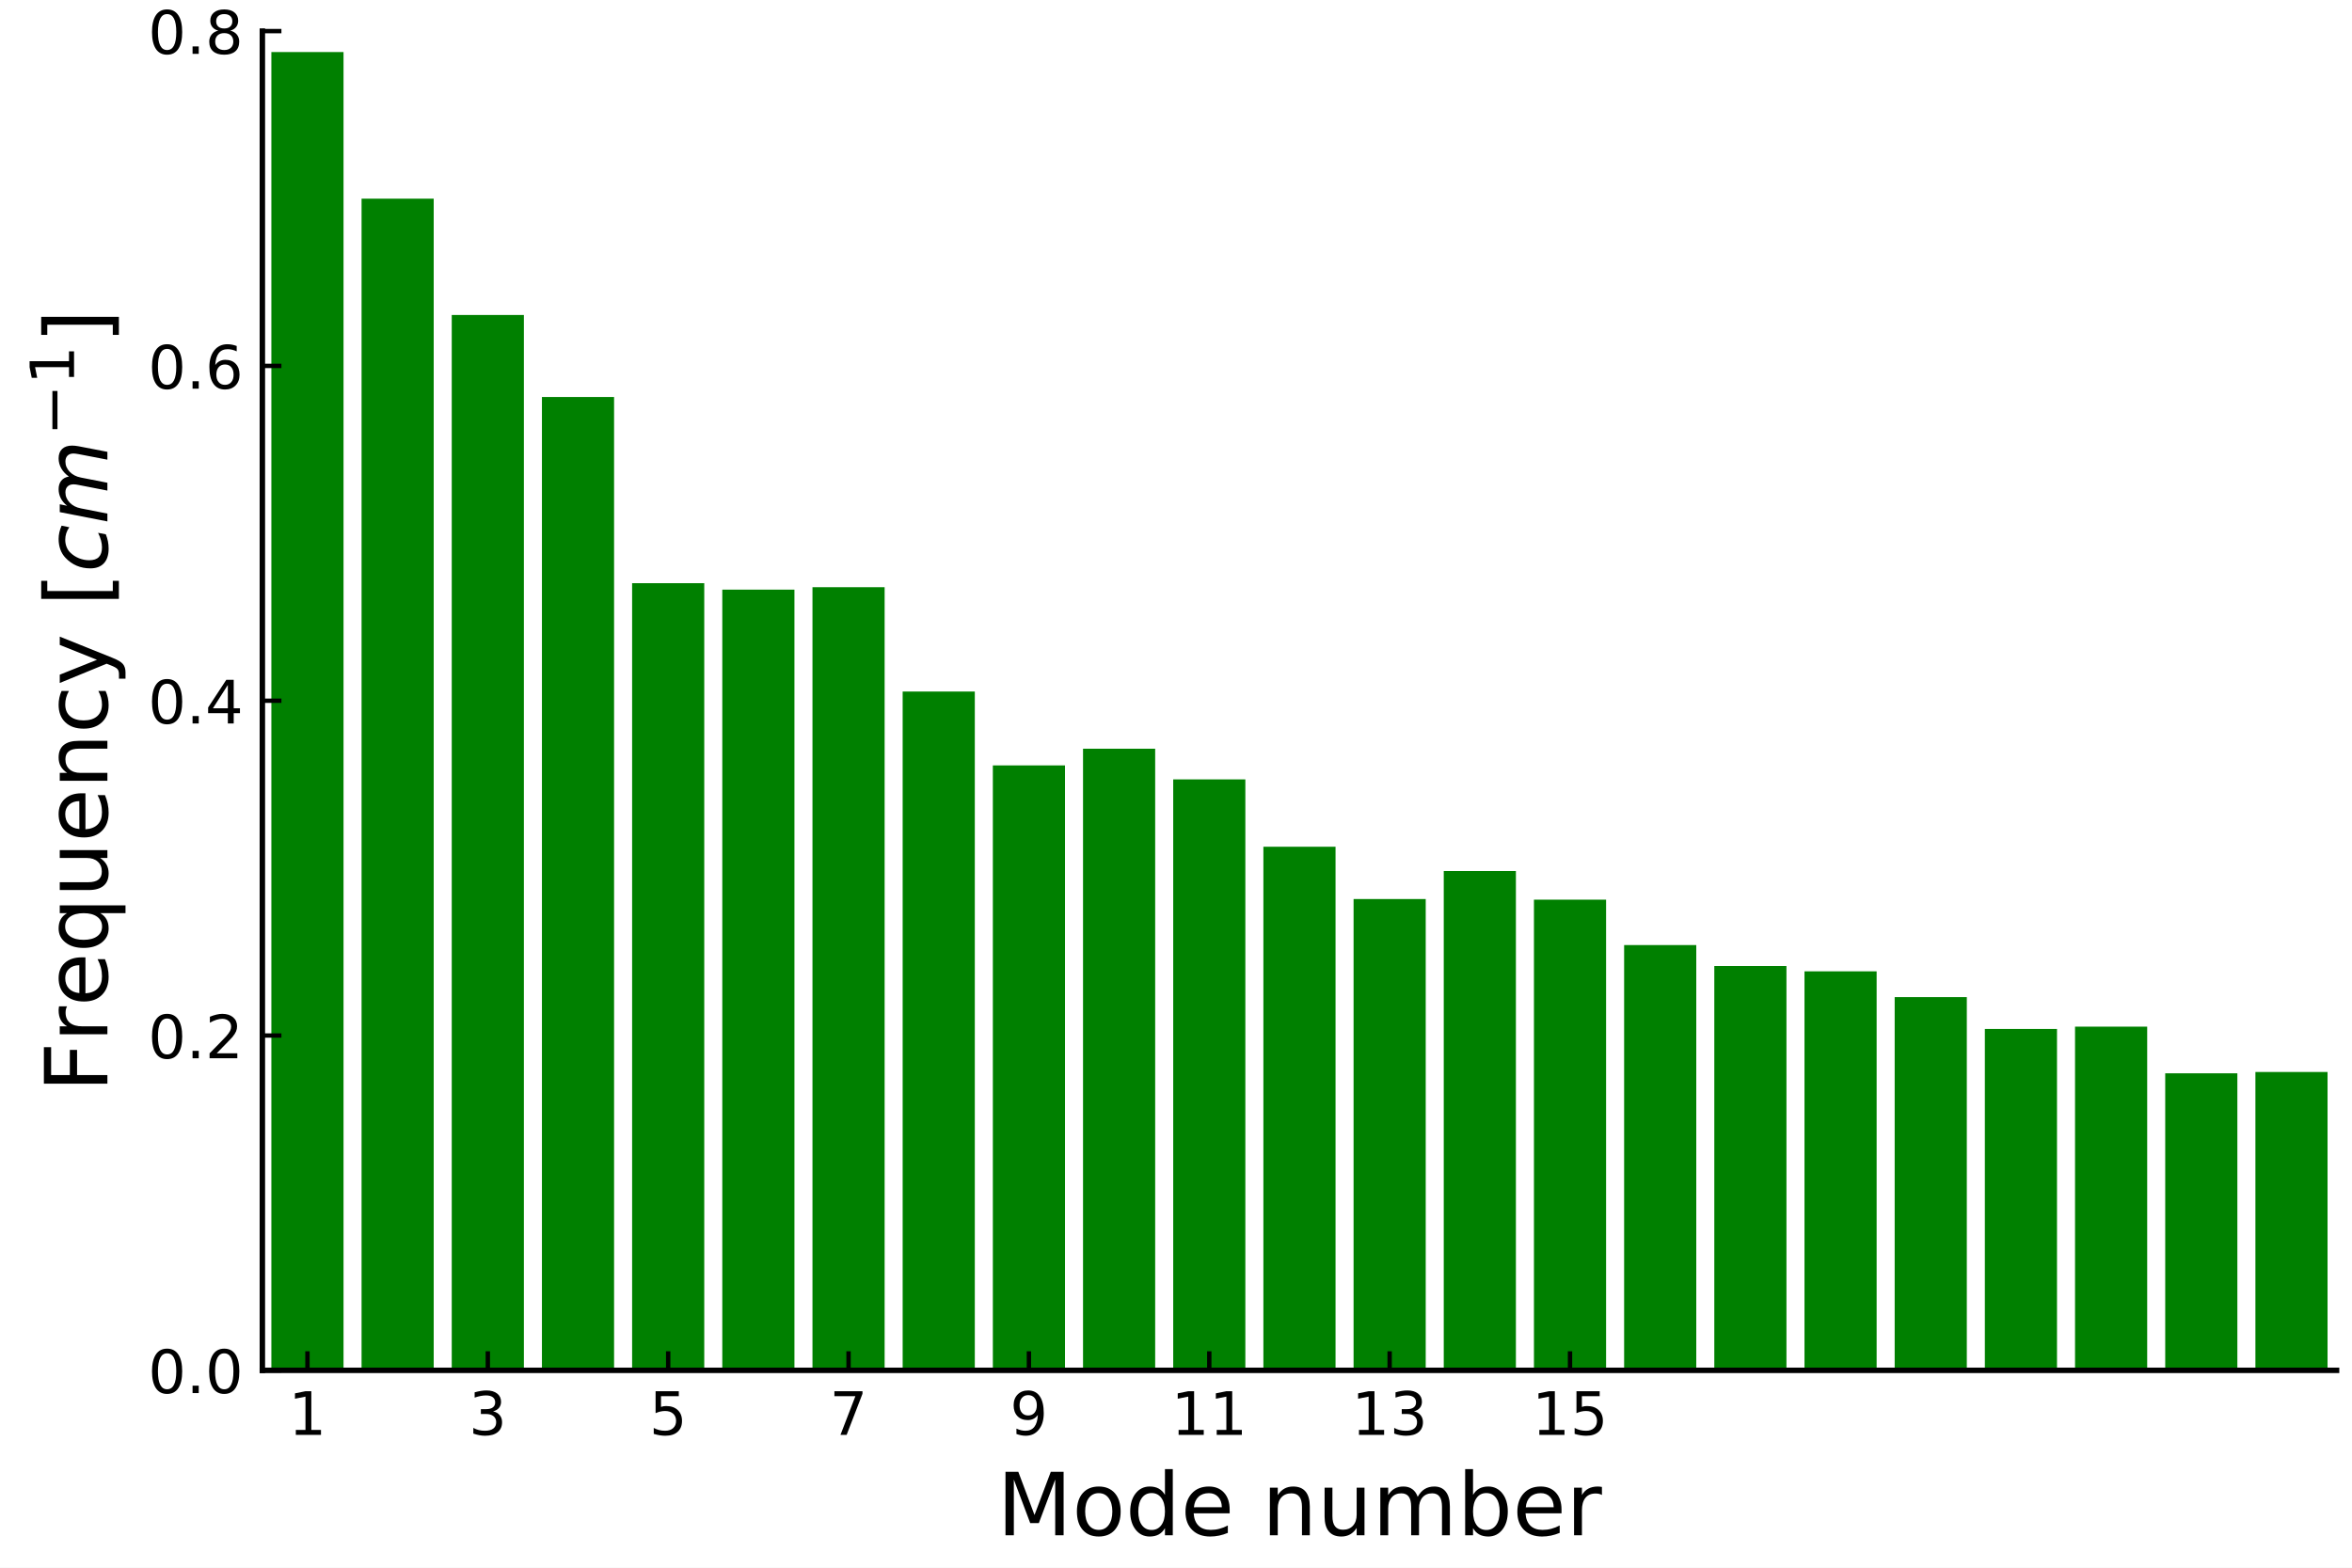
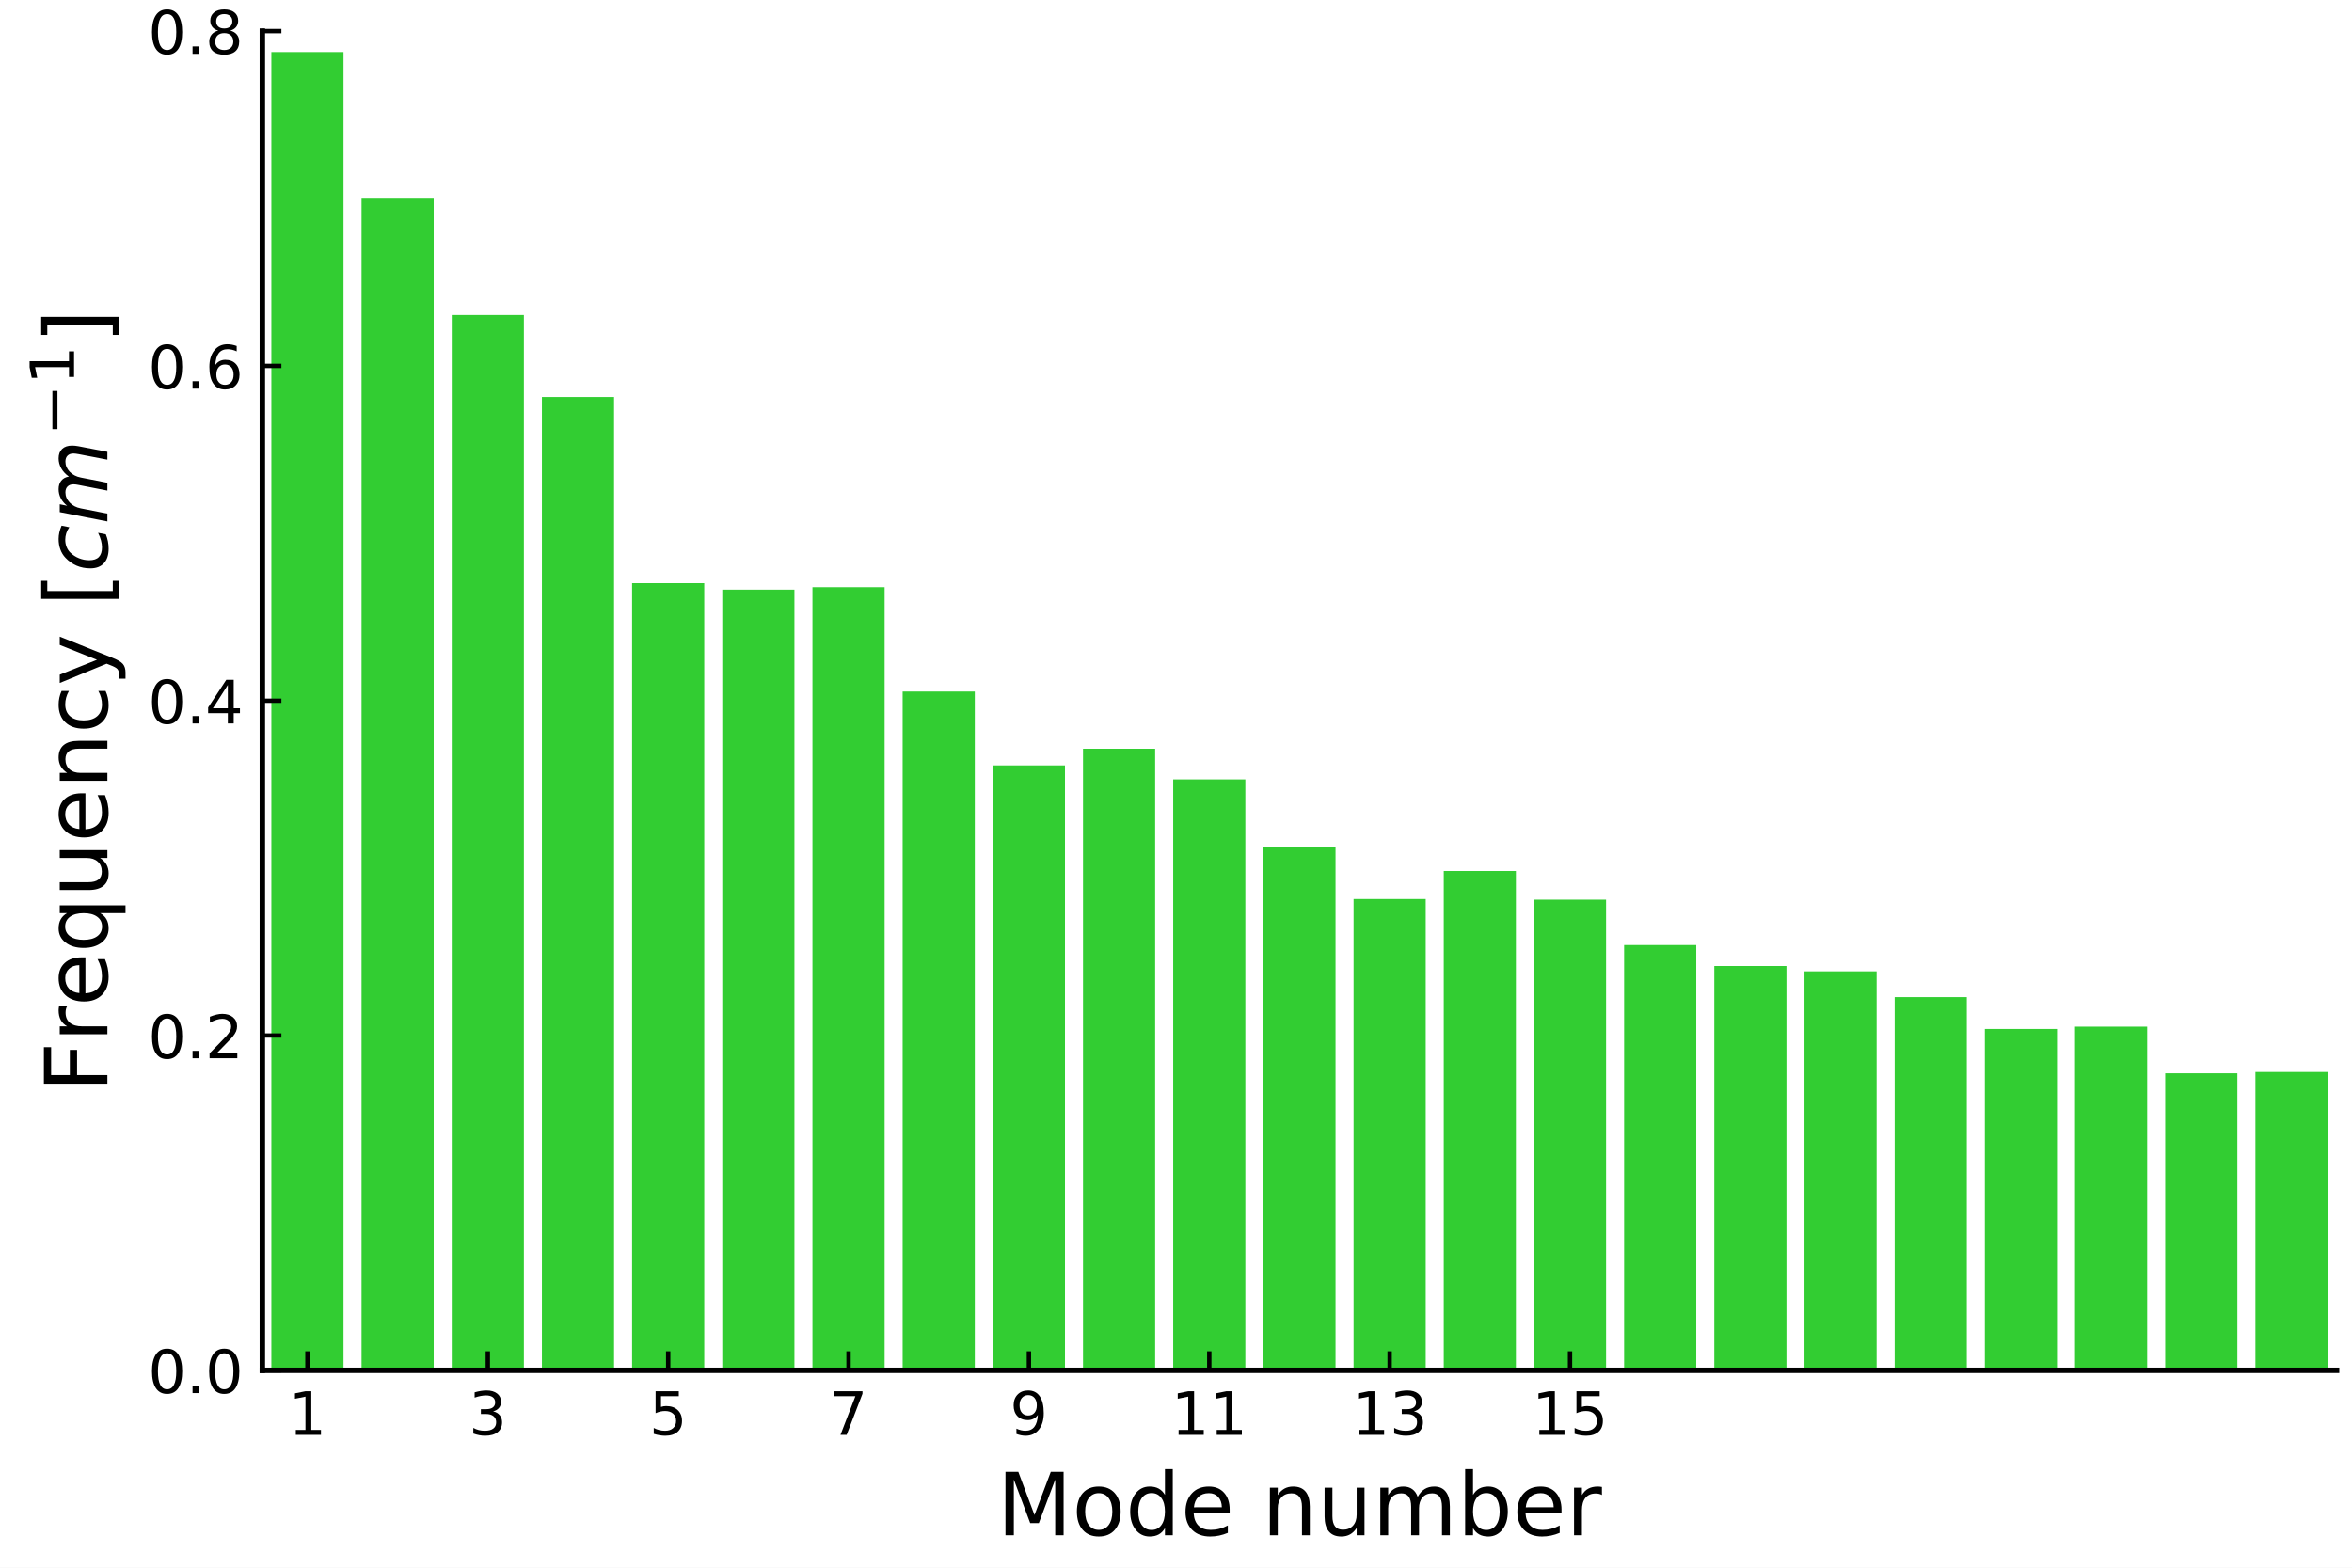
<svg xmlns="http://www.w3.org/2000/svg" xmlns:xlink="http://www.w3.org/1999/xlink" height="288pt" version="1.1" viewBox="0 0 432 288" width="432pt">
  <defs>
    <style type="text/css">
*{stroke-linecap:butt;stroke-linejoin:round;}
  </style>
  </defs>
  <g id="figure_1">
    <g id="patch_1">
      <path d="M 0 288  L 432 288  L 432 0  L 0 0  z " style="fill:#ffffff;" />
    </g>
    <g id="axes_1">
      <g id="patch_2">
        <path d="M 48.189 251.745  L 429.165 251.745  L 429.165 5.715  L 48.189 5.715  z " style="fill:#ffffff;" />
      </g>
      <g id="patch_3">
-         <path clip-path="url(#p17dc1c3882)" d="M 49.845 9.557  L 49.845 251.745  L 63.096 251.745  L 63.096 9.557  L 49.845 9.557  " style="fill:#008000;" />
+         <path clip-path="url(#pca967e86ef)" d="M 49.845 9.557  L 49.845 251.745  L 63.096 251.745  L 63.096 9.557  L 49.845 9.557  " style="fill:#32cd32;" />
      </g>
      <g id="patch_4">
-         <path clip-path="url(#p17dc1c3882)" d="M 66.409 36.5  L 66.409 251.745  L 79.661 251.745  L 79.661 36.5  L 66.409 36.5  " style="fill:#008000;" />
+         <path clip-path="url(#pca967e86ef)" d="M 66.409 36.5  L 66.409 251.745  L 79.661 251.745  L 79.661 36.5  L 66.409 36.5  " style="fill:#32cd32;" />
      </g>
      <g id="patch_5">
-         <path clip-path="url(#p17dc1c3882)" d="M 82.973 57.861  L 82.973 251.745  L 96.225 251.745  L 96.225 57.861  L 82.973 57.861  " style="fill:#008000;" />
+         <path clip-path="url(#pca967e86ef)" d="M 82.973 57.861  L 82.973 251.745  L 96.225 251.745  L 96.225 57.861  L 82.973 57.861  " style="fill:#32cd32;" />
      </g>
      <g id="patch_6">
-         <path clip-path="url(#p17dc1c3882)" d="M 99.538 72.935  L 99.538 251.745  L 112.789 251.745  L 112.789 72.935  L 99.538 72.935  " style="fill:#008000;" />
+         <path clip-path="url(#pca967e86ef)" d="M 99.538 72.935  L 99.538 251.745  L 112.789 251.745  L 112.789 72.935  L 99.538 72.935  " style="fill:#32cd32;" />
      </g>
      <g id="patch_7">
-         <path clip-path="url(#p17dc1c3882)" d="M 116.102 107.131  L 116.102 251.745  L 129.353 251.745  L 129.353 107.131  L 116.102 107.131  " style="fill:#008000;" />
+         <path clip-path="url(#pca967e86ef)" d="M 116.102 107.131  L 116.102 251.745  L 129.353 251.745  L 129.353 107.131  L 116.102 107.131  " style="fill:#32cd32;" />
      </g>
      <g id="patch_8">
-         <path clip-path="url(#p17dc1c3882)" d="M 132.666 108.318  L 132.666 251.745  L 145.917 251.745  L 145.917 108.318  L 132.666 108.318  " style="fill:#008000;" />
+         <path clip-path="url(#pca967e86ef)" d="M 132.666 108.318  L 132.666 251.745  L 145.917 251.745  L 145.917 108.318  L 132.666 108.318  " style="fill:#32cd32;" />
      </g>
      <g id="patch_9">
-         <path clip-path="url(#p17dc1c3882)" d="M 149.23 107.875  L 149.23 251.745  L 162.482 251.745  L 162.482 107.875  L 149.23 107.875  " style="fill:#008000;" />
+         <path clip-path="url(#pca967e86ef)" d="M 149.23 107.875  L 149.23 251.745  L 162.482 251.745  L 162.482 107.875  L 149.23 107.875  " style="fill:#32cd32;" />
      </g>
      <g id="patch_10">
-         <path clip-path="url(#p17dc1c3882)" d="M 165.794 127.047  L 165.794 251.745  L 179.046 251.745  L 179.046 127.047  L 165.794 127.047  " style="fill:#008000;" />
+         <path clip-path="url(#pca967e86ef)" d="M 165.794 127.047  L 165.794 251.745  L 179.046 251.745  L 179.046 127.047  L 165.794 127.047  " style="fill:#32cd32;" />
      </g>
      <g id="patch_11">
-         <path clip-path="url(#p17dc1c3882)" d="M 182.359 140.613  L 182.359 251.745  L 195.61 251.745  L 195.61 140.613  L 182.359 140.613  " style="fill:#008000;" />
+         <path clip-path="url(#pca967e86ef)" d="M 182.359 140.613  L 182.359 251.745  L 195.61 251.745  L 195.61 140.613  L 182.359 140.613  " style="fill:#32cd32;" />
      </g>
      <g id="patch_12">
-         <path clip-path="url(#p17dc1c3882)" d="M 198.923 137.546  L 198.923 251.745  L 212.174 251.745  L 212.174 137.546  L 198.923 137.546  " style="fill:#008000;" />
+         <path clip-path="url(#pca967e86ef)" d="M 198.923 137.546  L 198.923 251.745  L 212.174 251.745  L 212.174 137.546  L 198.923 137.546  " style="fill:#32cd32;" />
      </g>
      <g id="patch_13">
-         <path clip-path="url(#p17dc1c3882)" d="M 215.487 143.185  L 215.487 251.745  L 228.738 251.745  L 228.738 143.185  L 215.487 143.185  " style="fill:#008000;" />
+         <path clip-path="url(#pca967e86ef)" d="M 215.487 143.185  L 215.487 251.745  L 228.738 251.745  L 228.738 143.185  L 215.487 143.185  " style="fill:#32cd32;" />
      </g>
      <g id="patch_14">
-         <path clip-path="url(#p17dc1c3882)" d="M 232.051 155.551  L 232.051 251.745  L 245.303 251.745  L 245.303 155.551  L 232.051 155.551  " style="fill:#008000;" />
+         <path clip-path="url(#pca967e86ef)" d="M 232.051 155.551  L 232.051 251.745  L 245.303 251.745  L 245.303 155.551  L 232.051 155.551  " style="fill:#32cd32;" />
      </g>
      <g id="patch_15">
-         <path clip-path="url(#p17dc1c3882)" d="M 248.616 165.162  L 248.616 251.745  L 261.867 251.745  L 261.867 165.162  L 248.616 165.162  " style="fill:#008000;" />
+         <path clip-path="url(#pca967e86ef)" d="M 248.616 165.162  L 248.616 251.745  L 261.867 251.745  L 261.867 165.162  L 248.616 165.162  " style="fill:#32cd32;" />
      </g>
      <g id="patch_16">
-         <path clip-path="url(#p17dc1c3882)" d="M 265.18 160.016  L 265.18 251.745  L 278.431 251.745  L 278.431 160.016  L 265.18 160.016  " style="fill:#008000;" />
+         <path clip-path="url(#pca967e86ef)" d="M 265.18 160.016  L 265.18 251.745  L 278.431 251.745  L 278.431 160.016  L 265.18 160.016  " style="fill:#32cd32;" />
      </g>
      <g id="patch_17">
-         <path clip-path="url(#p17dc1c3882)" d="M 281.744 165.281  L 281.744 251.745  L 294.995 251.745  L 294.995 165.281  L 281.744 165.281  " style="fill:#008000;" />
+         <path clip-path="url(#pca967e86ef)" d="M 281.744 165.281  L 281.744 251.745  L 294.995 251.745  L 294.995 165.281  L 281.744 165.281  " style="fill:#32cd32;" />
      </g>
      <g id="patch_18">
-         <path clip-path="url(#p17dc1c3882)" d="M 298.308 173.622  L 298.308 251.745  L 311.56 251.745  L 311.56 173.622  L 298.308 173.622  " style="fill:#008000;" />
+         <path clip-path="url(#pca967e86ef)" d="M 298.308 173.622  L 298.308 251.745  L 311.56 251.745  L 311.56 173.622  L 298.308 173.622  " style="fill:#32cd32;" />
      </g>
      <g id="patch_19">
-         <path clip-path="url(#p17dc1c3882)" d="M 314.872 177.462  L 314.872 251.745  L 328.124 251.745  L 328.124 177.462  L 314.872 177.462  " style="fill:#008000;" />
+         <path clip-path="url(#pca967e86ef)" d="M 314.872 177.462  L 314.872 251.745  L 328.124 251.745  L 328.124 177.462  L 314.872 177.462  " style="fill:#32cd32;" />
      </g>
      <g id="patch_20">
-         <path clip-path="url(#p17dc1c3882)" d="M 331.437 178.445  L 331.437 251.745  L 344.688 251.745  L 344.688 178.445  L 331.437 178.445  " style="fill:#008000;" />
+         <path clip-path="url(#pca967e86ef)" d="M 331.437 178.445  L 331.437 251.745  L 344.688 251.745  L 344.688 178.445  L 331.437 178.445  " style="fill:#32cd32;" />
      </g>
      <g id="patch_21">
-         <path clip-path="url(#p17dc1c3882)" d="M 348.001 183.179  L 348.001 251.745  L 361.252 251.745  L 361.252 183.179  L 348.001 183.179  " style="fill:#008000;" />
+         <path clip-path="url(#pca967e86ef)" d="M 348.001 183.179  L 348.001 251.745  L 361.252 251.745  L 361.252 183.179  L 348.001 183.179  " style="fill:#32cd32;" />
      </g>
      <g id="patch_22">
-         <path clip-path="url(#p17dc1c3882)" d="M 364.565 189.032  L 364.565 251.745  L 377.816 251.745  L 377.816 189.032  L 364.565 189.032  " style="fill:#008000;" />
+         <path clip-path="url(#pca967e86ef)" d="M 364.565 189.032  L 364.565 251.745  L 377.816 251.745  L 377.816 189.032  L 364.565 189.032  " style="fill:#32cd32;" />
      </g>
      <g id="patch_23">
-         <path clip-path="url(#p17dc1c3882)" d="M 381.129 188.61  L 381.129 251.745  L 394.381 251.745  L 394.381 188.61  L 381.129 188.61  " style="fill:#008000;" />
+         <path clip-path="url(#pca967e86ef)" d="M 381.129 188.61  L 381.129 251.745  L 394.381 251.745  L 394.381 188.61  L 381.129 188.61  " style="fill:#32cd32;" />
      </g>
      <g id="patch_24">
-         <path clip-path="url(#p17dc1c3882)" d="M 397.693 197.176  L 397.693 251.745  L 410.945 251.745  L 410.945 197.176  L 397.693 197.176  " style="fill:#008000;" />
+         <path clip-path="url(#pca967e86ef)" d="M 397.693 197.176  L 397.693 251.745  L 410.945 251.745  L 410.945 197.176  L 397.693 197.176  " style="fill:#32cd32;" />
      </g>
      <g id="patch_25">
-         <path clip-path="url(#p17dc1c3882)" d="M 414.258 196.931  L 414.258 251.745  L 427.509 251.745  L 427.509 196.931  L 414.258 196.931  " style="fill:#008000;" />
+         <path clip-path="url(#pca967e86ef)" d="M 414.258 196.931  L 414.258 251.745  L 427.509 251.745  L 427.509 196.931  L 414.258 196.931  " style="fill:#32cd32;" />
      </g>
      <g id="patch_26">
-         <path clip-path="url(#p17dc1c3882)" d="M 430.822 195.878  L 430.822 251.745  L 444.073 251.745  L 444.073 195.878  L 430.822 195.878  " style="fill:#008000;" />
+         <path clip-path="url(#pca967e86ef)" d="M 430.822 195.878  L 430.822 251.745  L 444.073 251.745  L 444.073 195.878  L 430.822 195.878  " style="fill:#32cd32;" />
      </g>
      <g id="matplotlib.axis_1">
        <g id="xtick_1">
          <g id="line2d_1">
            <defs>
-               <path d="M 0 0  L 0 -3.5  " id="mfbab6a292d" style="stroke:#000000;stroke-width:0.8;" />
-             </defs>
-             <g>
-               <use style="stroke:#000000;stroke-width:0.8;" x="56.471" xlink:href="#mfbab6a292d" y="251.745" />
+               <path d="M 0 0  L 0 -3.5  " id="mb9068dacff" style="stroke:#000000;stroke-width:0.8;" />
+             </defs>
+             <g>
+               <use style="stroke:#000000;stroke-width:0.8;" x="56.471" xlink:href="#mb9068dacff" y="251.745" />
            </g>
          </g>
          <g id="text_1">
            <defs>
              <path d="M 12.406 8.297  L 28.516 8.297  L 28.516 63.922  L 10.984 60.406  L 10.984 69.391  L 28.422 72.906  L 38.281 72.906  L 38.281 8.297  L 54.391 8.297  L 54.391 0  L 12.406 0  z " id="DejaVuSans-31" />
            </defs>
            <g transform="translate(52.97137 263.6036)scale(0.11 -0.11)">
              <use xlink:href="#DejaVuSans-31" />
            </g>
          </g>
        </g>
        <g id="xtick_2">
          <g id="line2d_2">
            <g>
-               <use style="stroke:#000000;stroke-width:0.8;" x="89.599" xlink:href="#mfbab6a292d" y="251.745" />
+               <use style="stroke:#000000;stroke-width:0.8;" x="89.599" xlink:href="#mb9068dacff" y="251.745" />
            </g>
          </g>
          <g id="text_2">
            <defs>
              <path d="M 40.578 39.312  Q 47.656 37.797 51.625 33  Q 55.609 28.219 55.609 21.188  Q 55.609 10.406 48.188 4.484  Q 40.766 -1.422 27.094 -1.422  Q 22.516 -1.422 17.656 -0.516  Q 12.797 0.391 7.625 2.203  L 7.625 11.719  Q 11.719 9.328 16.594 8.109  Q 21.484 6.891 26.812 6.891  Q 36.078 6.891 40.938 10.547  Q 45.797 14.203 45.797 21.188  Q 45.797 27.641 41.281 31.266  Q 36.766 34.906 28.719 34.906  L 20.219 34.906  L 20.219 43.016  L 29.109 43.016  Q 36.375 43.016 40.234 45.922  Q 44.094 48.828 44.094 54.297  Q 44.094 59.906 40.109 62.906  Q 36.141 65.922 28.719 65.922  Q 24.656 65.922 20.016 65.031  Q 15.375 64.156 9.812 62.312  L 9.812 71.094  Q 15.438 72.656 20.344 73.438  Q 25.25 74.219 29.594 74.219  Q 40.828 74.219 47.359 69.109  Q 53.906 64.016 53.906 55.328  Q 53.906 49.266 50.438 45.094  Q 46.969 40.922 40.578 39.312  z " id="DejaVuSans-33" />
            </defs>
            <g transform="translate(86.09978 263.6036)scale(0.11 -0.11)">
              <use xlink:href="#DejaVuSans-33" />
            </g>
          </g>
        </g>
        <g id="xtick_3">
          <g id="line2d_3">
            <g>
-               <use style="stroke:#000000;stroke-width:0.8;" x="122.728" xlink:href="#mfbab6a292d" y="251.745" />
+               <use style="stroke:#000000;stroke-width:0.8;" x="122.728" xlink:href="#mb9068dacff" y="251.745" />
            </g>
          </g>
          <g id="text_3">
            <defs>
              <path d="M 10.797 72.906  L 49.516 72.906  L 49.516 64.594  L 19.828 64.594  L 19.828 46.734  Q 21.969 47.469 24.109 47.828  Q 26.266 48.188 28.422 48.188  Q 40.625 48.188 47.75 41.5  Q 54.891 34.812 54.891 23.391  Q 54.891 11.625 47.562 5.094  Q 40.234 -1.422 26.906 -1.422  Q 22.312 -1.422 17.547 -0.641  Q 12.797 0.141 7.719 1.703  L 7.719 11.625  Q 12.109 9.234 16.797 8.062  Q 21.484 6.891 26.703 6.891  Q 35.156 6.891 40.078 11.328  Q 45.016 15.766 45.016 23.391  Q 45.016 31 40.078 35.438  Q 35.156 39.891 26.703 39.891  Q 22.75 39.891 18.812 39.016  Q 14.891 38.141 10.797 36.281  z " id="DejaVuSans-35" />
            </defs>
            <g transform="translate(119.2282 263.6036)scale(0.11 -0.11)">
              <use xlink:href="#DejaVuSans-35" />
            </g>
          </g>
        </g>
        <g id="xtick_4">
          <g id="line2d_4">
            <g>
-               <use style="stroke:#000000;stroke-width:0.8;" x="155.856" xlink:href="#mfbab6a292d" y="251.745" />
+               <use style="stroke:#000000;stroke-width:0.8;" x="155.856" xlink:href="#mb9068dacff" y="251.745" />
            </g>
          </g>
          <g id="text_4">
            <defs>
              <path d="M 8.203 72.906  L 55.078 72.906  L 55.078 68.703  L 28.609 0  L 18.312 0  L 43.219 64.594  L 8.203 64.594  z " id="DejaVuSans-37" />
            </defs>
            <g transform="translate(152.3566 263.6036)scale(0.11 -0.11)">
              <use xlink:href="#DejaVuSans-37" />
            </g>
          </g>
        </g>
        <g id="xtick_5">
          <g id="line2d_5">
            <g>
-               <use style="stroke:#000000;stroke-width:0.8;" x="188.984" xlink:href="#mfbab6a292d" y="251.745" />
+               <use style="stroke:#000000;stroke-width:0.8;" x="188.984" xlink:href="#mb9068dacff" y="251.745" />
            </g>
          </g>
          <g id="text_5">
            <defs>
              <path d="M 10.984 1.516  L 10.984 10.5  Q 14.703 8.734 18.5 7.812  Q 22.312 6.891 25.984 6.891  Q 35.75 6.891 40.891 13.453  Q 46.047 20.016 46.781 33.406  Q 43.953 29.203 39.594 26.953  Q 35.25 24.703 29.984 24.703  Q 19.047 24.703 12.672 31.312  Q 6.297 37.938 6.297 49.422  Q 6.297 60.641 12.938 67.422  Q 19.578 74.219 30.609 74.219  Q 43.266 74.219 49.922 64.516  Q 56.594 54.828 56.594 36.375  Q 56.594 19.141 48.406 8.859  Q 40.234 -1.422 26.422 -1.422  Q 22.703 -1.422 18.891 -0.688  Q 15.094 0.047 10.984 1.516  z M 30.609 32.422  Q 37.25 32.422 41.125 36.953  Q 45.016 41.5 45.016 49.422  Q 45.016 57.281 41.125 61.844  Q 37.25 66.406 30.609 66.406  Q 23.969 66.406 20.094 61.844  Q 16.219 57.281 16.219 49.422  Q 16.219 41.5 20.094 36.953  Q 23.969 32.422 30.609 32.422  z " id="DejaVuSans-39" />
            </defs>
            <g transform="translate(185.485 263.6036)scale(0.11 -0.11)">
              <use xlink:href="#DejaVuSans-39" />
            </g>
          </g>
        </g>
        <g id="xtick_6">
          <g id="line2d_6">
            <g>
-               <use style="stroke:#000000;stroke-width:0.8;" x="222.113" xlink:href="#mfbab6a292d" y="251.745" />
+               <use style="stroke:#000000;stroke-width:0.8;" x="222.113" xlink:href="#mb9068dacff" y="251.745" />
            </g>
          </g>
          <g id="text_6">
            <g transform="translate(215.114 263.6036)scale(0.11 -0.11)">
              <use xlink:href="#DejaVuSans-31" />
              <use x="63.623" xlink:href="#DejaVuSans-31" />
            </g>
          </g>
        </g>
        <g id="xtick_7">
          <g id="line2d_7">
            <g>
-               <use style="stroke:#000000;stroke-width:0.8;" x="255.241" xlink:href="#mfbab6a292d" y="251.745" />
+               <use style="stroke:#000000;stroke-width:0.8;" x="255.241" xlink:href="#mb9068dacff" y="251.745" />
            </g>
          </g>
          <g id="text_7">
            <g transform="translate(248.2425 263.6036)scale(0.11 -0.11)">
              <use xlink:href="#DejaVuSans-31" />
              <use x="63.623" xlink:href="#DejaVuSans-33" />
            </g>
          </g>
        </g>
        <g id="xtick_8">
          <g id="line2d_8">
            <g>
-               <use style="stroke:#000000;stroke-width:0.8;" x="288.37" xlink:href="#mfbab6a292d" y="251.745" />
+               <use style="stroke:#000000;stroke-width:0.8;" x="288.37" xlink:href="#mb9068dacff" y="251.745" />
            </g>
          </g>
          <g id="text_8">
            <g transform="translate(281.3709 263.6036)scale(0.11 -0.11)">
              <use xlink:href="#DejaVuSans-31" />
              <use x="63.623" xlink:href="#DejaVuSans-35" />
            </g>
          </g>
        </g>
        <g id="text_9">
          <defs>
            <path d="M 9.812 72.906  L 24.516 72.906  L 43.109 23.297  L 61.812 72.906  L 76.516 72.906  L 76.516 0  L 66.891 0  L 66.891 64.016  L 48.094 14.016  L 38.188 14.016  L 19.391 64.016  L 19.391 0  L 9.812 0  z " id="DejaVuSans-4d" />
            <path d="M 30.609 48.391  Q 23.391 48.391 19.188 42.75  Q 14.984 37.109 14.984 27.297  Q 14.984 17.484 19.156 11.844  Q 23.344 6.203 30.609 6.203  Q 37.797 6.203 41.984 11.859  Q 46.188 17.531 46.188 27.297  Q 46.188 37.016 41.984 42.703  Q 37.797 48.391 30.609 48.391  z M 30.609 56  Q 42.328 56 49.016 48.375  Q 55.719 40.766 55.719 27.297  Q 55.719 13.875 49.016 6.219  Q 42.328 -1.422 30.609 -1.422  Q 18.844 -1.422 12.172 6.219  Q 5.516 13.875 5.516 27.297  Q 5.516 40.766 12.172 48.375  Q 18.844 56 30.609 56  z " id="DejaVuSans-6f" />
            <path d="M 45.406 46.391  L 45.406 75.984  L 54.391 75.984  L 54.391 0  L 45.406 0  L 45.406 8.203  Q 42.578 3.328 38.25 0.953  Q 33.938 -1.422 27.875 -1.422  Q 17.969 -1.422 11.734 6.484  Q 5.516 14.406 5.516 27.297  Q 5.516 40.188 11.734 48.094  Q 17.969 56 27.875 56  Q 33.938 56 38.25 53.625  Q 42.578 51.266 45.406 46.391  z M 14.797 27.297  Q 14.797 17.391 18.875 11.75  Q 22.953 6.109 30.078 6.109  Q 37.203 6.109 41.297 11.75  Q 45.406 17.391 45.406 27.297  Q 45.406 37.203 41.297 42.844  Q 37.203 48.484 30.078 48.484  Q 22.953 48.484 18.875 42.844  Q 14.797 37.203 14.797 27.297  z " id="DejaVuSans-64" />
            <path d="M 56.203 29.594  L 56.203 25.203  L 14.891 25.203  Q 15.484 15.922 20.484 11.062  Q 25.484 6.203 34.422 6.203  Q 39.594 6.203 44.453 7.469  Q 49.312 8.734 54.109 11.281  L 54.109 2.781  Q 49.266 0.734 44.188 -0.344  Q 39.109 -1.422 33.891 -1.422  Q 20.797 -1.422 13.156 6.188  Q 5.516 13.812 5.516 26.812  Q 5.516 40.234 12.766 48.109  Q 20.016 56 32.328 56  Q 43.359 56 49.781 48.891  Q 56.203 41.797 56.203 29.594  z M 47.219 32.234  Q 47.125 39.594 43.094 43.984  Q 39.062 48.391 32.422 48.391  Q 24.906 48.391 20.391 44.141  Q 15.875 39.891 15.188 32.172  z " id="DejaVuSans-65" />
            <path id="DejaVuSans-20" />
            <path d="M 54.891 33.016  L 54.891 0  L 45.906 0  L 45.906 32.719  Q 45.906 40.484 42.875 44.328  Q 39.844 48.188 33.797 48.188  Q 26.516 48.188 22.312 43.547  Q 18.109 38.922 18.109 30.906  L 18.109 0  L 9.078 0  L 9.078 54.688  L 18.109 54.688  L 18.109 46.188  Q 21.344 51.125 25.703 53.562  Q 30.078 56 35.797 56  Q 45.219 56 50.047 50.172  Q 54.891 44.344 54.891 33.016  z " id="DejaVuSans-6e" />
            <path d="M 8.5 21.578  L 8.5 54.688  L 17.484 54.688  L 17.484 21.922  Q 17.484 14.156 20.5 10.266  Q 23.531 6.391 29.594 6.391  Q 36.859 6.391 41.078 11.031  Q 45.312 15.672 45.312 23.688  L 45.312 54.688  L 54.297 54.688  L 54.297 0  L 45.312 0  L 45.312 8.406  Q 42.047 3.422 37.719 1  Q 33.406 -1.422 27.688 -1.422  Q 18.266 -1.422 13.375 4.438  Q 8.5 10.297 8.5 21.578  z M 31.109 56  z " id="DejaVuSans-75" />
            <path d="M 52 44.188  Q 55.375 50.25 60.062 53.125  Q 64.75 56 71.094 56  Q 79.641 56 84.281 50.016  Q 88.922 44.047 88.922 33.016  L 88.922 0  L 79.891 0  L 79.891 32.719  Q 79.891 40.578 77.094 44.375  Q 74.312 48.188 68.609 48.188  Q 61.625 48.188 57.562 43.547  Q 53.516 38.922 53.516 30.906  L 53.516 0  L 44.484 0  L 44.484 32.719  Q 44.484 40.625 41.703 44.406  Q 38.922 48.188 33.109 48.188  Q 26.219 48.188 22.156 43.531  Q 18.109 38.875 18.109 30.906  L 18.109 0  L 9.078 0  L 9.078 54.688  L 18.109 54.688  L 18.109 46.188  Q 21.188 51.219 25.484 53.609  Q 29.781 56 35.688 56  Q 41.656 56 45.828 52.969  Q 50 49.953 52 44.188  z " id="DejaVuSans-6d" />
            <path d="M 48.688 27.297  Q 48.688 37.203 44.609 42.844  Q 40.531 48.484 33.406 48.484  Q 26.266 48.484 22.188 42.844  Q 18.109 37.203 18.109 27.297  Q 18.109 17.391 22.188 11.75  Q 26.266 6.109 33.406 6.109  Q 40.531 6.109 44.609 11.75  Q 48.688 17.391 48.688 27.297  z M 18.109 46.391  Q 20.953 51.266 25.266 53.625  Q 29.594 56 35.594 56  Q 45.562 56 51.781 48.094  Q 58.016 40.188 58.016 27.297  Q 58.016 14.406 51.781 6.484  Q 45.562 -1.422 35.594 -1.422  Q 29.594 -1.422 25.266 0.953  Q 20.953 3.328 18.109 8.203  L 18.109 0  L 9.078 0  L 9.078 75.984  L 18.109 75.984  z " id="DejaVuSans-62" />
            <path d="M 41.109 46.297  Q 39.594 47.172 37.812 47.578  Q 36.031 48 33.891 48  Q 26.266 48 22.188 43.047  Q 18.109 38.094 18.109 28.812  L 18.109 0  L 9.078 0  L 9.078 54.688  L 18.109 54.688  L 18.109 46.188  Q 20.953 51.172 25.484 53.578  Q 30.031 56 36.531 56  Q 37.453 56 38.578 55.875  Q 39.703 55.766 41.062 55.516  z " id="DejaVuSans-72" />
          </defs>
          <g transform="translate(183.1132 282.0488)scale(0.16 -0.16)">
            <use xlink:href="#DejaVuSans-4d" />
            <use x="86.279" xlink:href="#DejaVuSans-6f" />
            <use x="147.461" xlink:href="#DejaVuSans-64" />
            <use x="210.938" xlink:href="#DejaVuSans-65" />
            <use x="272.461" xlink:href="#DejaVuSans-20" />
            <use x="304.248" xlink:href="#DejaVuSans-6e" />
            <use x="367.627" xlink:href="#DejaVuSans-75" />
            <use x="431.006" xlink:href="#DejaVuSans-6d" />
            <use x="528.418" xlink:href="#DejaVuSans-62" />
            <use x="591.895" xlink:href="#DejaVuSans-65" />
            <use x="653.418" xlink:href="#DejaVuSans-72" />
          </g>
        </g>
      </g>
      <g id="matplotlib.axis_2">
        <g id="ytick_1">
          <g id="line2d_9">
            <defs>
-               <path d="M 0 0  L 3.5 0  " id="m8eb6126089" style="stroke:#000000;stroke-width:0.8;" />
-             </defs>
-             <g>
-               <use style="stroke:#000000;stroke-width:0.8;" x="48.189" xlink:href="#m8eb6126089" y="251.745" />
+               <path d="M 0 0  L 3.5 0  " id="m1a494ffc14" style="stroke:#000000;stroke-width:0.8;" />
+             </defs>
+             <g>
+               <use style="stroke:#000000;stroke-width:0.8;" x="48.189" xlink:href="#m1a494ffc14" y="251.745" />
            </g>
          </g>
          <g id="text_10">
            <defs>
              <path d="M 31.781 66.406  Q 24.172 66.406 20.328 58.906  Q 16.5 51.422 16.5 36.375  Q 16.5 21.391 20.328 13.891  Q 24.172 6.391 31.781 6.391  Q 39.453 6.391 43.281 13.891  Q 47.125 21.391 47.125 36.375  Q 47.125 51.422 43.281 58.906  Q 39.453 66.406 31.781 66.406  z M 31.781 74.219  Q 44.047 74.219 50.516 64.516  Q 56.984 54.828 56.984 36.375  Q 56.984 17.969 50.516 8.266  Q 44.047 -1.422 31.781 -1.422  Q 19.531 -1.422 13.062 8.266  Q 6.594 17.969 6.594 36.375  Q 6.594 54.828 13.062 64.516  Q 19.531 74.219 31.781 74.219  z " id="DejaVuSans-30" />
              <path d="M 10.688 12.406  L 21 12.406  L 21 0  L 10.688 0  z " id="DejaVuSans-2e" />
            </defs>
            <g transform="translate(27.19521 255.9245)scale(0.11 -0.11)">
              <use xlink:href="#DejaVuSans-30" />
              <use x="63.623" xlink:href="#DejaVuSans-2e" />
              <use x="95.41" xlink:href="#DejaVuSans-30" />
            </g>
          </g>
        </g>
        <g id="ytick_2">
          <g id="line2d_10">
            <g>
-               <use style="stroke:#000000;stroke-width:0.8;" x="48.189" xlink:href="#m8eb6126089" y="190.238" />
+               <use style="stroke:#000000;stroke-width:0.8;" x="48.189" xlink:href="#m1a494ffc14" y="190.238" />
            </g>
          </g>
          <g id="text_11">
            <defs>
              <path d="M 19.188 8.297  L 53.609 8.297  L 53.609 0  L 7.328 0  L 7.328 8.297  Q 12.938 14.109 22.625 23.891  Q 32.328 33.688 34.812 36.531  Q 39.547 41.844 41.422 45.531  Q 43.312 49.219 43.312 52.781  Q 43.312 58.594 39.234 62.25  Q 35.156 65.922 28.609 65.922  Q 23.969 65.922 18.812 64.312  Q 13.672 62.703 7.812 59.422  L 7.812 69.391  Q 13.766 71.781 18.938 73  Q 24.125 74.219 28.422 74.219  Q 39.75 74.219 46.484 68.547  Q 53.219 62.891 53.219 53.422  Q 53.219 48.922 51.531 44.891  Q 49.859 40.875 45.406 35.406  Q 44.188 33.984 37.641 27.219  Q 31.109 20.453 19.188 8.297  z " id="DejaVuSans-32" />
            </defs>
            <g transform="translate(27.19521 194.4168)scale(0.11 -0.11)">
              <use xlink:href="#DejaVuSans-30" />
              <use x="63.623" xlink:href="#DejaVuSans-2e" />
              <use x="95.41" xlink:href="#DejaVuSans-32" />
            </g>
          </g>
        </g>
        <g id="ytick_3">
          <g id="line2d_11">
            <g>
-               <use style="stroke:#000000;stroke-width:0.8;" x="48.189" xlink:href="#m8eb6126089" y="128.73" />
+               <use style="stroke:#000000;stroke-width:0.8;" x="48.189" xlink:href="#m1a494ffc14" y="128.73" />
            </g>
          </g>
          <g id="text_12">
            <defs>
              <path d="M 37.797 64.312  L 12.891 25.391  L 37.797 25.391  z M 35.203 72.906  L 47.609 72.906  L 47.609 25.391  L 58.016 25.391  L 58.016 17.188  L 47.609 17.188  L 47.609 0  L 37.797 0  L 37.797 17.188  L 4.891 17.188  L 4.891 26.703  z " id="DejaVuSans-34" />
            </defs>
            <g transform="translate(27.19521 132.9091)scale(0.11 -0.11)">
              <use xlink:href="#DejaVuSans-30" />
              <use x="63.623" xlink:href="#DejaVuSans-2e" />
              <use x="95.41" xlink:href="#DejaVuSans-34" />
            </g>
          </g>
        </g>
        <g id="ytick_4">
          <g id="line2d_12">
            <g>
-               <use style="stroke:#000000;stroke-width:0.8;" x="48.189" xlink:href="#m8eb6126089" y="67.222" />
+               <use style="stroke:#000000;stroke-width:0.8;" x="48.189" xlink:href="#m1a494ffc14" y="67.222" />
            </g>
          </g>
          <g id="text_13">
            <defs>
              <path d="M 33.016 40.375  Q 26.375 40.375 22.484 35.828  Q 18.609 31.297 18.609 23.391  Q 18.609 15.531 22.484 10.953  Q 26.375 6.391 33.016 6.391  Q 39.656 6.391 43.531 10.953  Q 47.406 15.531 47.406 23.391  Q 47.406 31.297 43.531 35.828  Q 39.656 40.375 33.016 40.375  z M 52.594 71.297  L 52.594 62.312  Q 48.875 64.062 45.094 64.984  Q 41.312 65.922 37.594 65.922  Q 27.828 65.922 22.672 59.328  Q 17.531 52.734 16.797 39.406  Q 19.672 43.656 24.016 45.922  Q 28.375 48.188 33.594 48.188  Q 44.578 48.188 50.953 41.516  Q 57.328 34.859 57.328 23.391  Q 57.328 12.156 50.688 5.359  Q 44.047 -1.422 33.016 -1.422  Q 20.359 -1.422 13.672 8.266  Q 6.984 17.969 6.984 36.375  Q 6.984 53.656 15.188 63.938  Q 23.391 74.219 37.203 74.219  Q 40.922 74.219 44.703 73.484  Q 48.484 72.75 52.594 71.297  z " id="DejaVuSans-36" />
            </defs>
            <g transform="translate(27.19521 71.40146)scale(0.11 -0.11)">
              <use xlink:href="#DejaVuSans-30" />
              <use x="63.623" xlink:href="#DejaVuSans-2e" />
              <use x="95.41" xlink:href="#DejaVuSans-36" />
            </g>
          </g>
        </g>
        <g id="ytick_5">
          <g id="line2d_13">
            <g>
-               <use style="stroke:#000000;stroke-width:0.8;" x="48.189" xlink:href="#m8eb6126089" y="5.715" />
+               <use style="stroke:#000000;stroke-width:0.8;" x="48.189" xlink:href="#m1a494ffc14" y="5.715" />
            </g>
          </g>
          <g id="text_14">
            <defs>
              <path d="M 31.781 34.625  Q 24.75 34.625 20.719 30.859  Q 16.703 27.094 16.703 20.516  Q 16.703 13.922 20.719 10.156  Q 24.75 6.391 31.781 6.391  Q 38.812 6.391 42.859 10.172  Q 46.922 13.969 46.922 20.516  Q 46.922 27.094 42.891 30.859  Q 38.875 34.625 31.781 34.625  z M 21.922 38.812  Q 15.578 40.375 12.031 44.719  Q 8.5 49.078 8.5 55.328  Q 8.5 64.062 14.719 69.141  Q 20.953 74.219 31.781 74.219  Q 42.672 74.219 48.875 69.141  Q 55.078 64.062 55.078 55.328  Q 55.078 49.078 51.531 44.719  Q 48 40.375 41.703 38.812  Q 48.828 37.156 52.797 32.312  Q 56.781 27.484 56.781 20.516  Q 56.781 9.906 50.312 4.234  Q 43.844 -1.422 31.781 -1.422  Q 19.734 -1.422 13.25 4.234  Q 6.781 9.906 6.781 20.516  Q 6.781 27.484 10.781 32.312  Q 14.797 37.156 21.922 38.812  z M 18.312 54.391  Q 18.312 48.734 21.844 45.562  Q 25.391 42.391 31.781 42.391  Q 38.141 42.391 41.719 45.562  Q 45.312 48.734 45.312 54.391  Q 45.312 60.062 41.719 63.234  Q 38.141 66.406 31.781 66.406  Q 25.391 66.406 21.844 63.234  Q 18.312 60.062 18.312 54.391  z " id="DejaVuSans-38" />
            </defs>
            <g transform="translate(27.19521 9.893786)scale(0.11 -0.11)">
              <use xlink:href="#DejaVuSans-30" />
              <use x="63.623" xlink:href="#DejaVuSans-2e" />
              <use x="95.41" xlink:href="#DejaVuSans-38" />
            </g>
          </g>
        </g>
        <g id="text_15">
          <defs>
            <path d="M 9.812 72.906  L 51.703 72.906  L 51.703 64.594  L 19.672 64.594  L 19.672 43.109  L 48.578 43.109  L 48.578 34.812  L 19.672 34.812  L 19.672 0  L 9.812 0  z " id="DejaVuSans-46" />
            <path d="M 14.797 27.297  Q 14.797 17.391 18.875 11.75  Q 22.953 6.109 30.078 6.109  Q 37.203 6.109 41.297 11.75  Q 45.406 17.391 45.406 27.297  Q 45.406 37.203 41.297 42.844  Q 37.203 48.484 30.078 48.484  Q 22.953 48.484 18.875 42.844  Q 14.797 37.203 14.797 27.297  z M 45.406 8.203  Q 42.578 3.328 38.25 0.953  Q 33.938 -1.422 27.875 -1.422  Q 17.969 -1.422 11.734 6.484  Q 5.516 14.406 5.516 27.297  Q 5.516 40.188 11.734 48.094  Q 17.969 56 27.875 56  Q 33.938 56 38.25 53.625  Q 42.578 51.266 45.406 46.391  L 45.406 54.688  L 54.391 54.688  L 54.391 -20.797  L 45.406 -20.797  z " id="DejaVuSans-71" />
            <path d="M 48.781 52.594  L 48.781 44.188  Q 44.969 46.297 41.141 47.344  Q 37.312 48.391 33.406 48.391  Q 24.656 48.391 19.812 42.844  Q 14.984 37.312 14.984 27.297  Q 14.984 17.281 19.812 11.734  Q 24.656 6.203 33.406 6.203  Q 37.312 6.203 41.141 7.25  Q 44.969 8.297 48.781 10.406  L 48.781 2.094  Q 45.016 0.344 40.984 -0.531  Q 36.969 -1.422 32.422 -1.422  Q 20.062 -1.422 12.781 6.344  Q 5.516 14.109 5.516 27.297  Q 5.516 40.672 12.859 48.328  Q 20.219 56 33.016 56  Q 37.156 56 41.109 55.141  Q 45.062 54.297 48.781 52.594  z " id="DejaVuSans-63" />
            <path d="M 32.172 -5.078  Q 28.375 -14.844 24.75 -17.812  Q 21.141 -20.797 15.094 -20.797  L 7.906 -20.797  L 7.906 -13.281  L 13.188 -13.281  Q 16.891 -13.281 18.938 -11.516  Q 21 -9.766 23.484 -3.219  L 25.094 0.875  L 2.984 54.688  L 12.5 54.688  L 29.594 11.922  L 46.688 54.688  L 56.203 54.688  z " id="DejaVuSans-79" />
            <path d="M 8.594 75.984  L 29.297 75.984  L 29.297 69  L 17.578 69  L 17.578 -6.203  L 29.297 -6.203  L 29.297 -13.188  L 8.594 -13.188  z " id="DejaVuSans-5b" />
            <path d="M 53.609 52.594  L 51.812 43.703  Q 48.578 46.047 44.938 47.219  Q 41.312 48.391 37.406 48.391  Q 33.109 48.391 29.219 46.875  Q 25.344 45.359 22.703 42.578  Q 18.5 38.328 16.203 32.609  Q 13.922 26.906 13.922 20.797  Q 13.922 13.422 17.609 9.812  Q 21.297 6.203 28.812 6.203  Q 32.516 6.203 36.688 7.328  Q 40.875 8.453 45.406 10.688  L 43.703 1.812  Q 39.797 0.203 35.672 -0.609  Q 31.547 -1.422 27.203 -1.422  Q 16.312 -1.422 10.453 4.016  Q 4.594 9.469 4.594 19.578  Q 4.594 28.078 7.641 35.234  Q 10.688 42.391 16.703 48.094  Q 20.797 52 26.312 54  Q 31.844 56 38.375 56  Q 42.188 56 45.938 55.141  Q 49.703 54.297 53.609 52.594  z " id="DejaVuSans-Oblique-63" />
            <path d="M 89.797 33.016  L 83.406 0  L 74.422 0  L 80.719 32.719  Q 81.109 34.812 81.297 36.328  Q 81.5 37.844 81.5 38.922  Q 81.5 43.312 79.047 45.75  Q 76.609 48.188 72.219 48.188  Q 65.672 48.188 60.547 43.281  Q 55.422 38.375 53.906 30.516  L 47.906 0  L 38.922 0  L 45.312 32.719  Q 45.703 34.516 45.891 36.047  Q 46.094 37.594 46.094 38.812  Q 46.094 43.266 43.656 45.719  Q 41.219 48.188 36.922 48.188  Q 30.281 48.188 25.141 43.281  Q 20.016 38.375 18.5 30.516  L 12.5 0  L 3.516 0  L 14.203 54.688  L 23.188 54.688  L 21.484 46.188  Q 25.141 50.984 30.047 53.484  Q 34.969 56 40.578 56  Q 46.531 56 50.359 52.875  Q 54.203 49.75 54.984 44.188  Q 59.078 49.953 64.469 52.969  Q 69.875 56 75.875 56  Q 82.906 56 86.734 51.953  Q 90.578 47.906 90.578 40.484  Q 90.578 38.875 90.375 36.938  Q 90.188 35.016 89.797 33.016  z " id="DejaVuSans-Oblique-6d" />
            <path d="M 10.594 35.5  L 73.188 35.5  L 73.188 27.203  L 10.594 27.203  z " id="DejaVuSans-2212" />
            <path d="M 30.422 75.984  L 30.422 -13.188  L 9.719 -13.188  L 9.719 -6.203  L 21.391 -6.203  L 21.391 69  L 9.719 69  L 9.719 75.984  z " id="DejaVuSans-5d" />
          </defs>
          <g transform="translate(19.83521 200.65)rotate(-90)scale(0.16 -0.16)">
            <use transform="translate(0 0.684375)" xlink:href="#DejaVuSans-46" />
            <use transform="translate(57.51953 0.684375)" xlink:href="#DejaVuSans-72" />
            <use transform="translate(98.63281 0.684375)" xlink:href="#DejaVuSans-65" />
            <use transform="translate(160.1562 0.684375)" xlink:href="#DejaVuSans-71" />
            <use transform="translate(223.6328 0.684375)" xlink:href="#DejaVuSans-75" />
            <use transform="translate(287.0117 0.684375)" xlink:href="#DejaVuSans-65" />
            <use transform="translate(348.5352 0.684375)" xlink:href="#DejaVuSans-6e" />
            <use transform="translate(411.9141 0.684375)" xlink:href="#DejaVuSans-63" />
            <use transform="translate(466.8945 0.684375)" xlink:href="#DejaVuSans-79" />
            <use transform="translate(526.0742 0.684375)" xlink:href="#DejaVuSans-20" />
            <use transform="translate(557.8613 0.684375)" xlink:href="#DejaVuSans-5b" />
            <use transform="translate(596.875 0.684375)" xlink:href="#DejaVuSans-Oblique-63" />
            <use transform="translate(651.8555 0.684375)" xlink:href="#DejaVuSans-Oblique-6d" />
            <use transform="translate(753.9175 38.96563)scale(0.7)" xlink:href="#DejaVuSans-2212" />
            <use transform="translate(812.5698 38.96563)scale(0.7)" xlink:href="#DejaVuSans-31" />
            <use transform="translate(859.8403 0.684375)" xlink:href="#DejaVuSans-5d" />
          </g>
        </g>
      </g>
      <g id="patch_27">
        <path d="M 48.189 251.745  L 48.189 5.715  " style="fill:none;stroke:#000000;stroke-linecap:square;stroke-linejoin:miter;" />
      </g>
      <g id="patch_28">
        <path d="M 48.189 251.745  L 429.165 251.745  " style="fill:none;stroke:#000000;stroke-linecap:square;stroke-linejoin:miter;" />
      </g>
    </g>
  </g>
  <defs>
-     <clipPath id="p17dc1c3882">
+     <clipPath id="pca967e86ef">
      <rect height="246.031" width="380.977" x="48.189" y="5.715" />
    </clipPath>
  </defs>
</svg>
